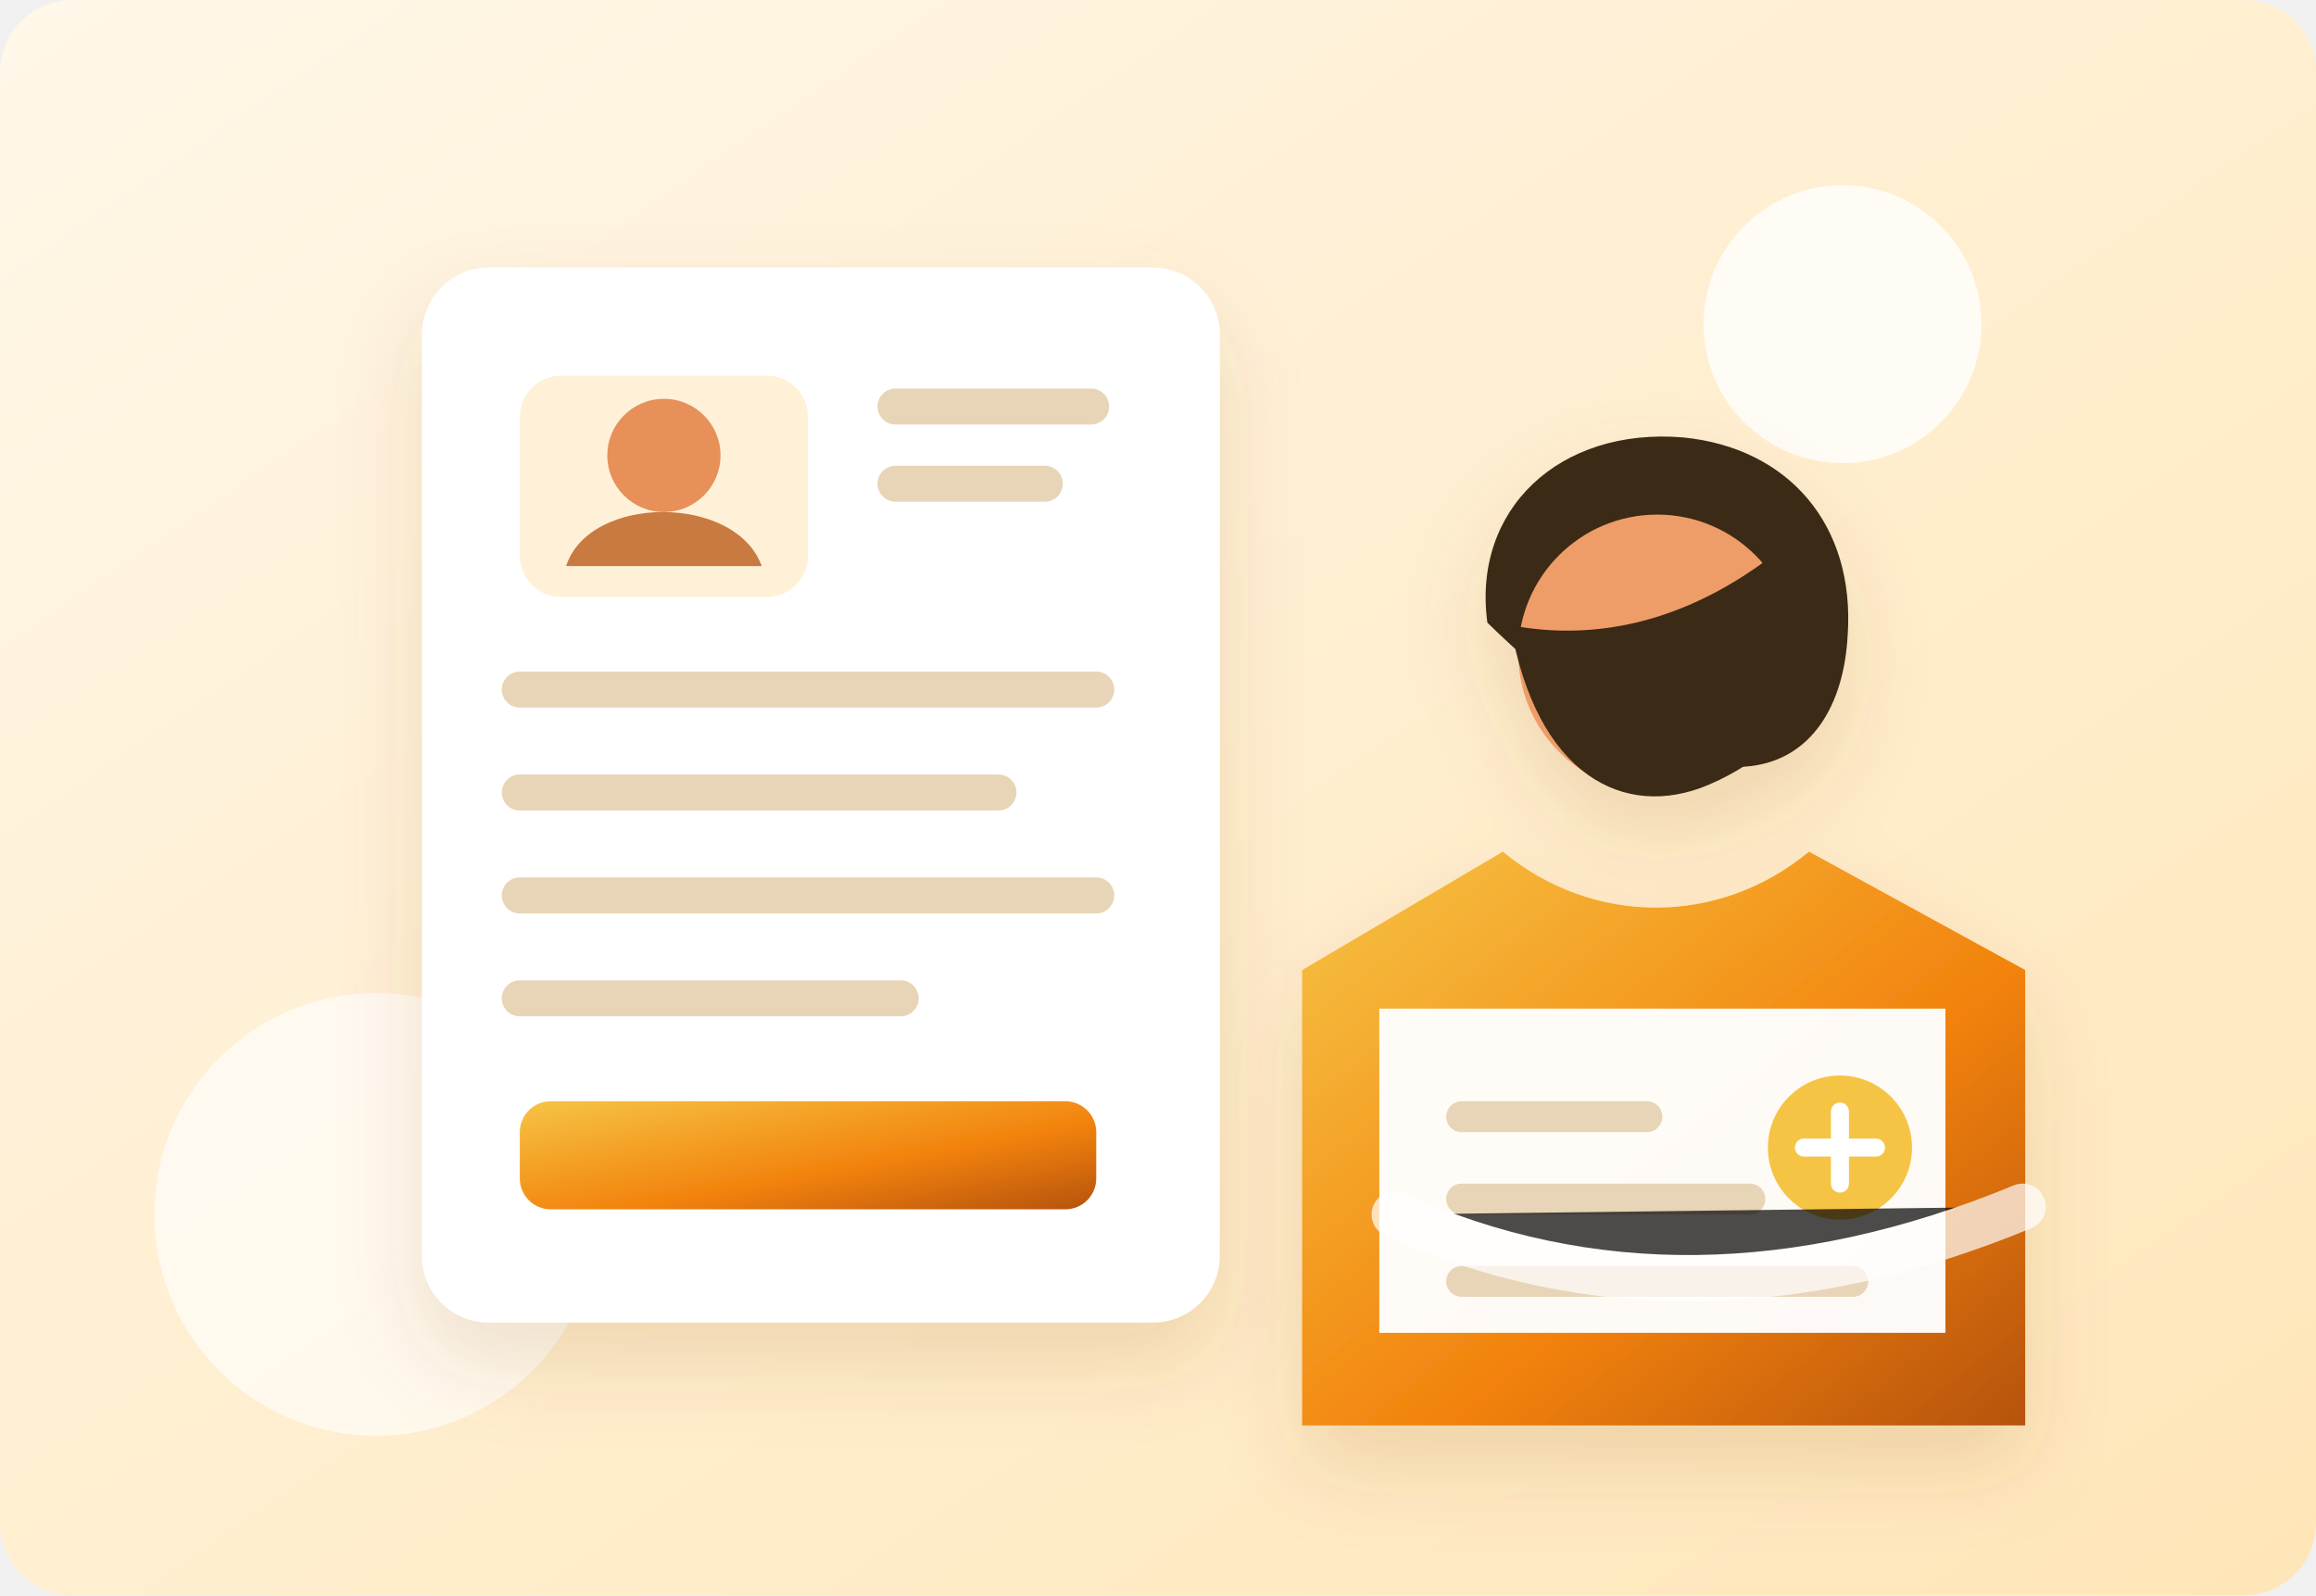
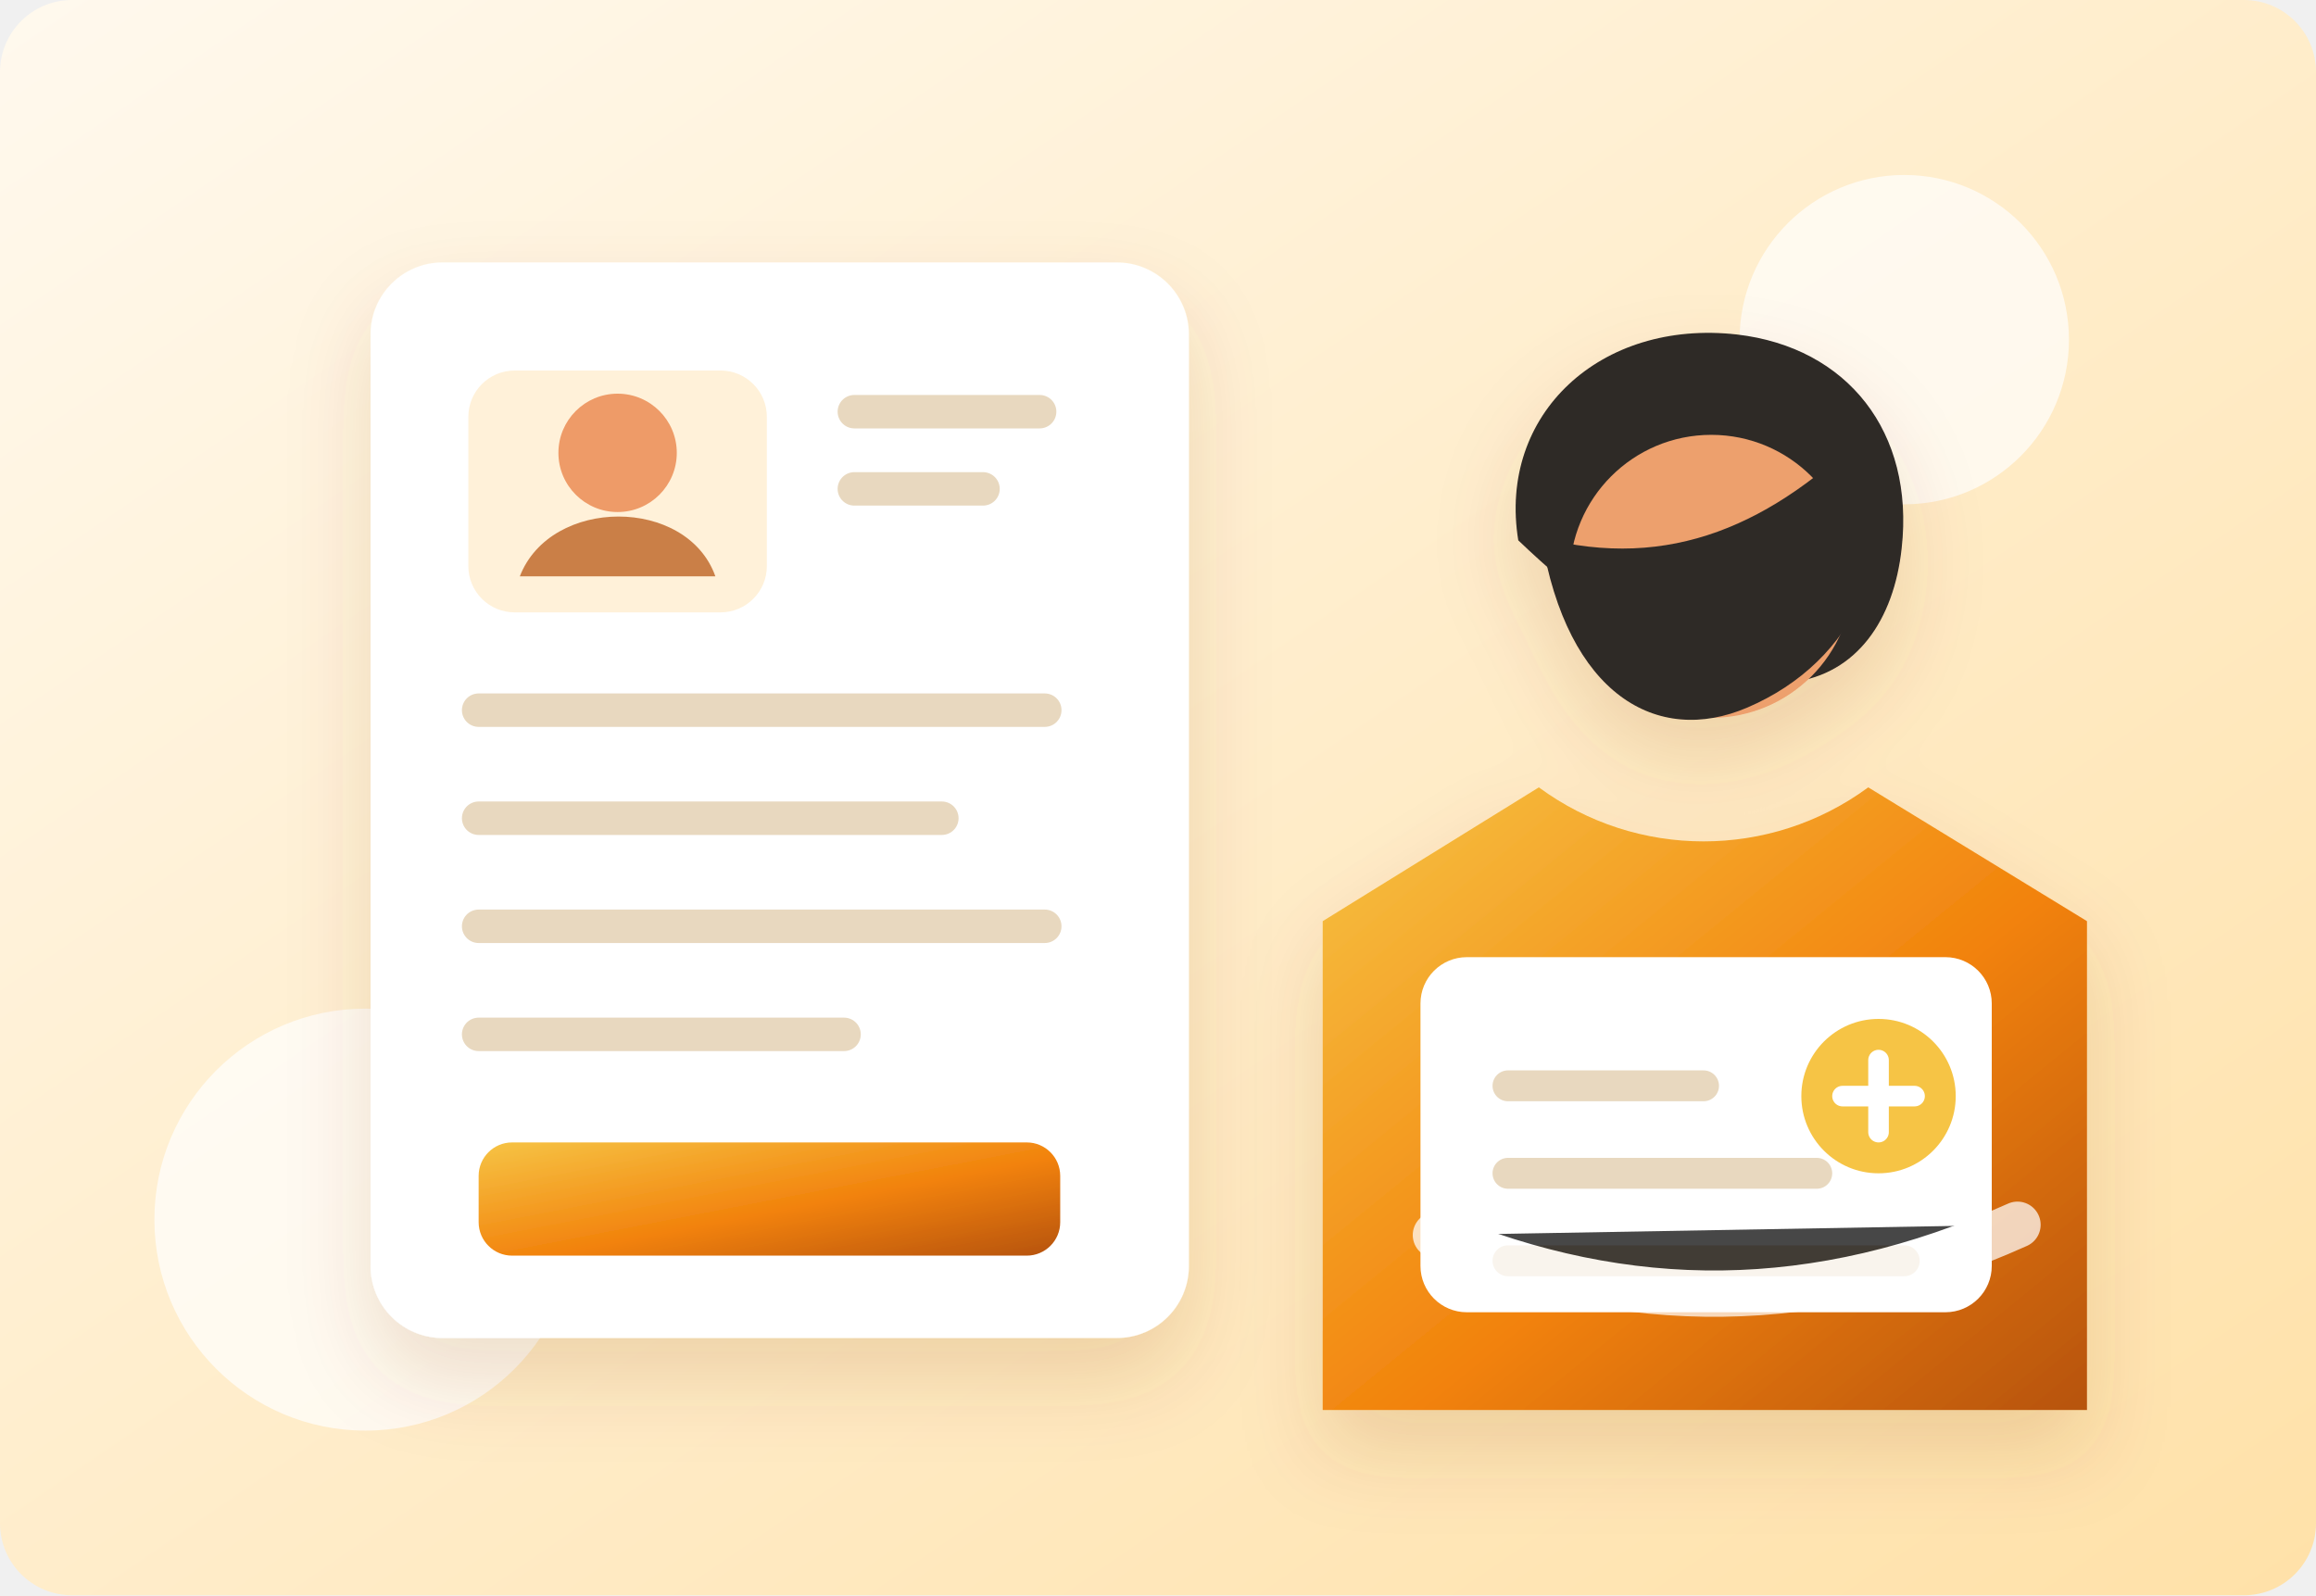
- <svg xmlns="http://www.w3.org/2000/svg" viewBox="0 0 900 620" role="img" aria-label="Business visa and guest travel illustration">
+ <svg xmlns="http://www.w3.org/2000/svg" viewBox="0 0 900 620" role="img" aria-label="Visa coordinator with passport and approval documents">
  <defs>
    <linearGradient id="bg" x1="0" y1="0" x2="1" y2="1">
-       <stop offset="0" stop-color="#fff7e8" />
-       <stop offset="1" stop-color="#ffe6b8" />
+       <stop offset="0" stop-color="#fff9ee" />
+       <stop offset="1" stop-color="#ffe1a8" />
    </linearGradient>
    <linearGradient id="brand" x1="0" y1="0" x2="1" y2="1">
      <stop offset="0" stop-color="#f6c445" />
-       <stop offset=".6" stop-color="#f2820c" />
+       <stop offset=".56" stop-color="#f2820c" />
      <stop offset="1" stop-color="#b6530f" />
    </linearGradient>
-     <filter id="shadow" x="-20%" y="-20%" width="140%" height="140%">
-       <feDropShadow dx="0" dy="16" stdDeviation="16" flood-color="#8d3f0b" flood-opacity=".14" />
+     <filter id="s" x="-20%" y="-20%" width="140%" height="140%">
+       <feDropShadow dx="0" dy="16" stdDeviation="16" flood-color="#8d3f0b" flood-opacity=".15" />
    </filter>
  </defs>
  <rect width="900" height="620" rx="28" fill="url(#bg)" />
-   <circle cx="716" cy="126" r="54" fill="#fff" opacity=".8" />
-   <circle cx="146" cy="472" r="86" fill="#fff" opacity=".62" />
-   <g transform="translate(164 104)" filter="url(#shadow)">
-     <rect x="0" y="0" width="310" height="410" rx="26" fill="#fff" />
-     <rect x="38" y="42" width="112" height="86" rx="16" fill="#fff1d8" />
-     <circle cx="94" cy="73" r="22" fill="#e7905a" />
-     <path d="M56 116c9-28 66-28 76 0" fill="#b6530f" opacity=".75" />
-     <path d="M184 54h76M184 84h58M38 164h224M38 204h186M38 244h224M38 284h148" stroke="#e8d5b7" stroke-width="14" stroke-linecap="round" />
-     <rect x="38" y="324" width="224" height="42" rx="12" fill="url(#brand)" />
+   <circle cx="740" cy="132" r="64" fill="#fff" opacity=".68" />
+   <circle cx="142" cy="474" r="82" fill="#fff" opacity=".7" />
+   <g transform="translate(144 102)" filter="url(#s)">
+     <rect width="318" height="418" rx="28" fill="#fff" />
+     <rect x="38" y="42" width="116" height="94" rx="18" fill="#fff1d9" />
+     <circle cx="96" cy="74" r="23" fill="#ee9b67" />
+     <path d="M58 122c12-31 65-31 76 0" fill="#b6530f" opacity=".72" />
+     <path d="M188 58h72M188 88h50M42 174h220M42 216h180M42 258h220M42 300h142" stroke="#e8d8bf" stroke-width="13" stroke-linecap="round" />
+     <rect x="42" y="342" width="226" height="44" rx="13" fill="url(#brand)" />
  </g>
-   <g transform="translate(468 160)" filter="url(#shadow)">
-     <path d="M110 82c-6-44 28-76 76-72 41 4 67 34 64 77-3 55-51 82-140-5z" fill="#3a2c16" />
-     <circle cx="176" cy="94" r="54" fill="#ee9d68" />
-     <path d="M119 83c42 8 83-7 119-42 15 47 0 86-42 104-33 14-67-4-77-62z" fill="#3a2c16" />
-     <path d="M116 171c35 29 84 29 119 0l84 46v177H38V217z" fill="url(#brand)" />
-     <path d="M68 232h220v126H68z" fill="#fff" opacity=".96" />
-     <path d="M100 274h72M100 306h112M100 338h152" stroke="#e8d5b7" stroke-width="12" stroke-linecap="round" />
-     <circle cx="247" cy="286" r="28" fill="#f6c445" />
-     <path d="M233 286h28M247 272v28" stroke="#fff" stroke-width="7" stroke-linecap="round" />
+   <g transform="translate(478 126)" filter="url(#s)">
+     <path d="M112 84c-8-49 32-86 85-80 43 5 69 38 64 83-6 56-58 84-149-3z" fill="#2f2b28" />
+     <circle cx="187" cy="98" r="55" fill="#eda06d" />
+     <path d="M121 83c50 13 90-5 128-43 13 49-6 91-48 109-35 15-70-5-80-66z" fill="#2f2b28" />
+     <path d="M120 180c38 28 90 28 128 0l85 52v190H36V232z" fill="url(#brand)" />
+     <rect x="74" y="246" width="222" height="138" rx="18" fill="#fff" />
+     <path d="M108 296h76M108 330h120M108 364h154" stroke="#e8d8bf" stroke-width="12" stroke-linecap="round" />
+     <circle cx="252" cy="300" r="30" fill="#f6c445" />
+     <path d="M238 300h28M252 286v28" stroke="#fff" stroke-width="8" stroke-linecap="round" />
  </g>
-   <path d="M542 472c75 34 157 33 244-3" stroke="#fff" stroke-width="18" stroke-linecap="round" opacity=".7" />
+   <path d="M558 480c74 31 148 31 226-4" stroke="#fff" stroke-width="18" stroke-linecap="round" opacity=".72" />
</svg>
